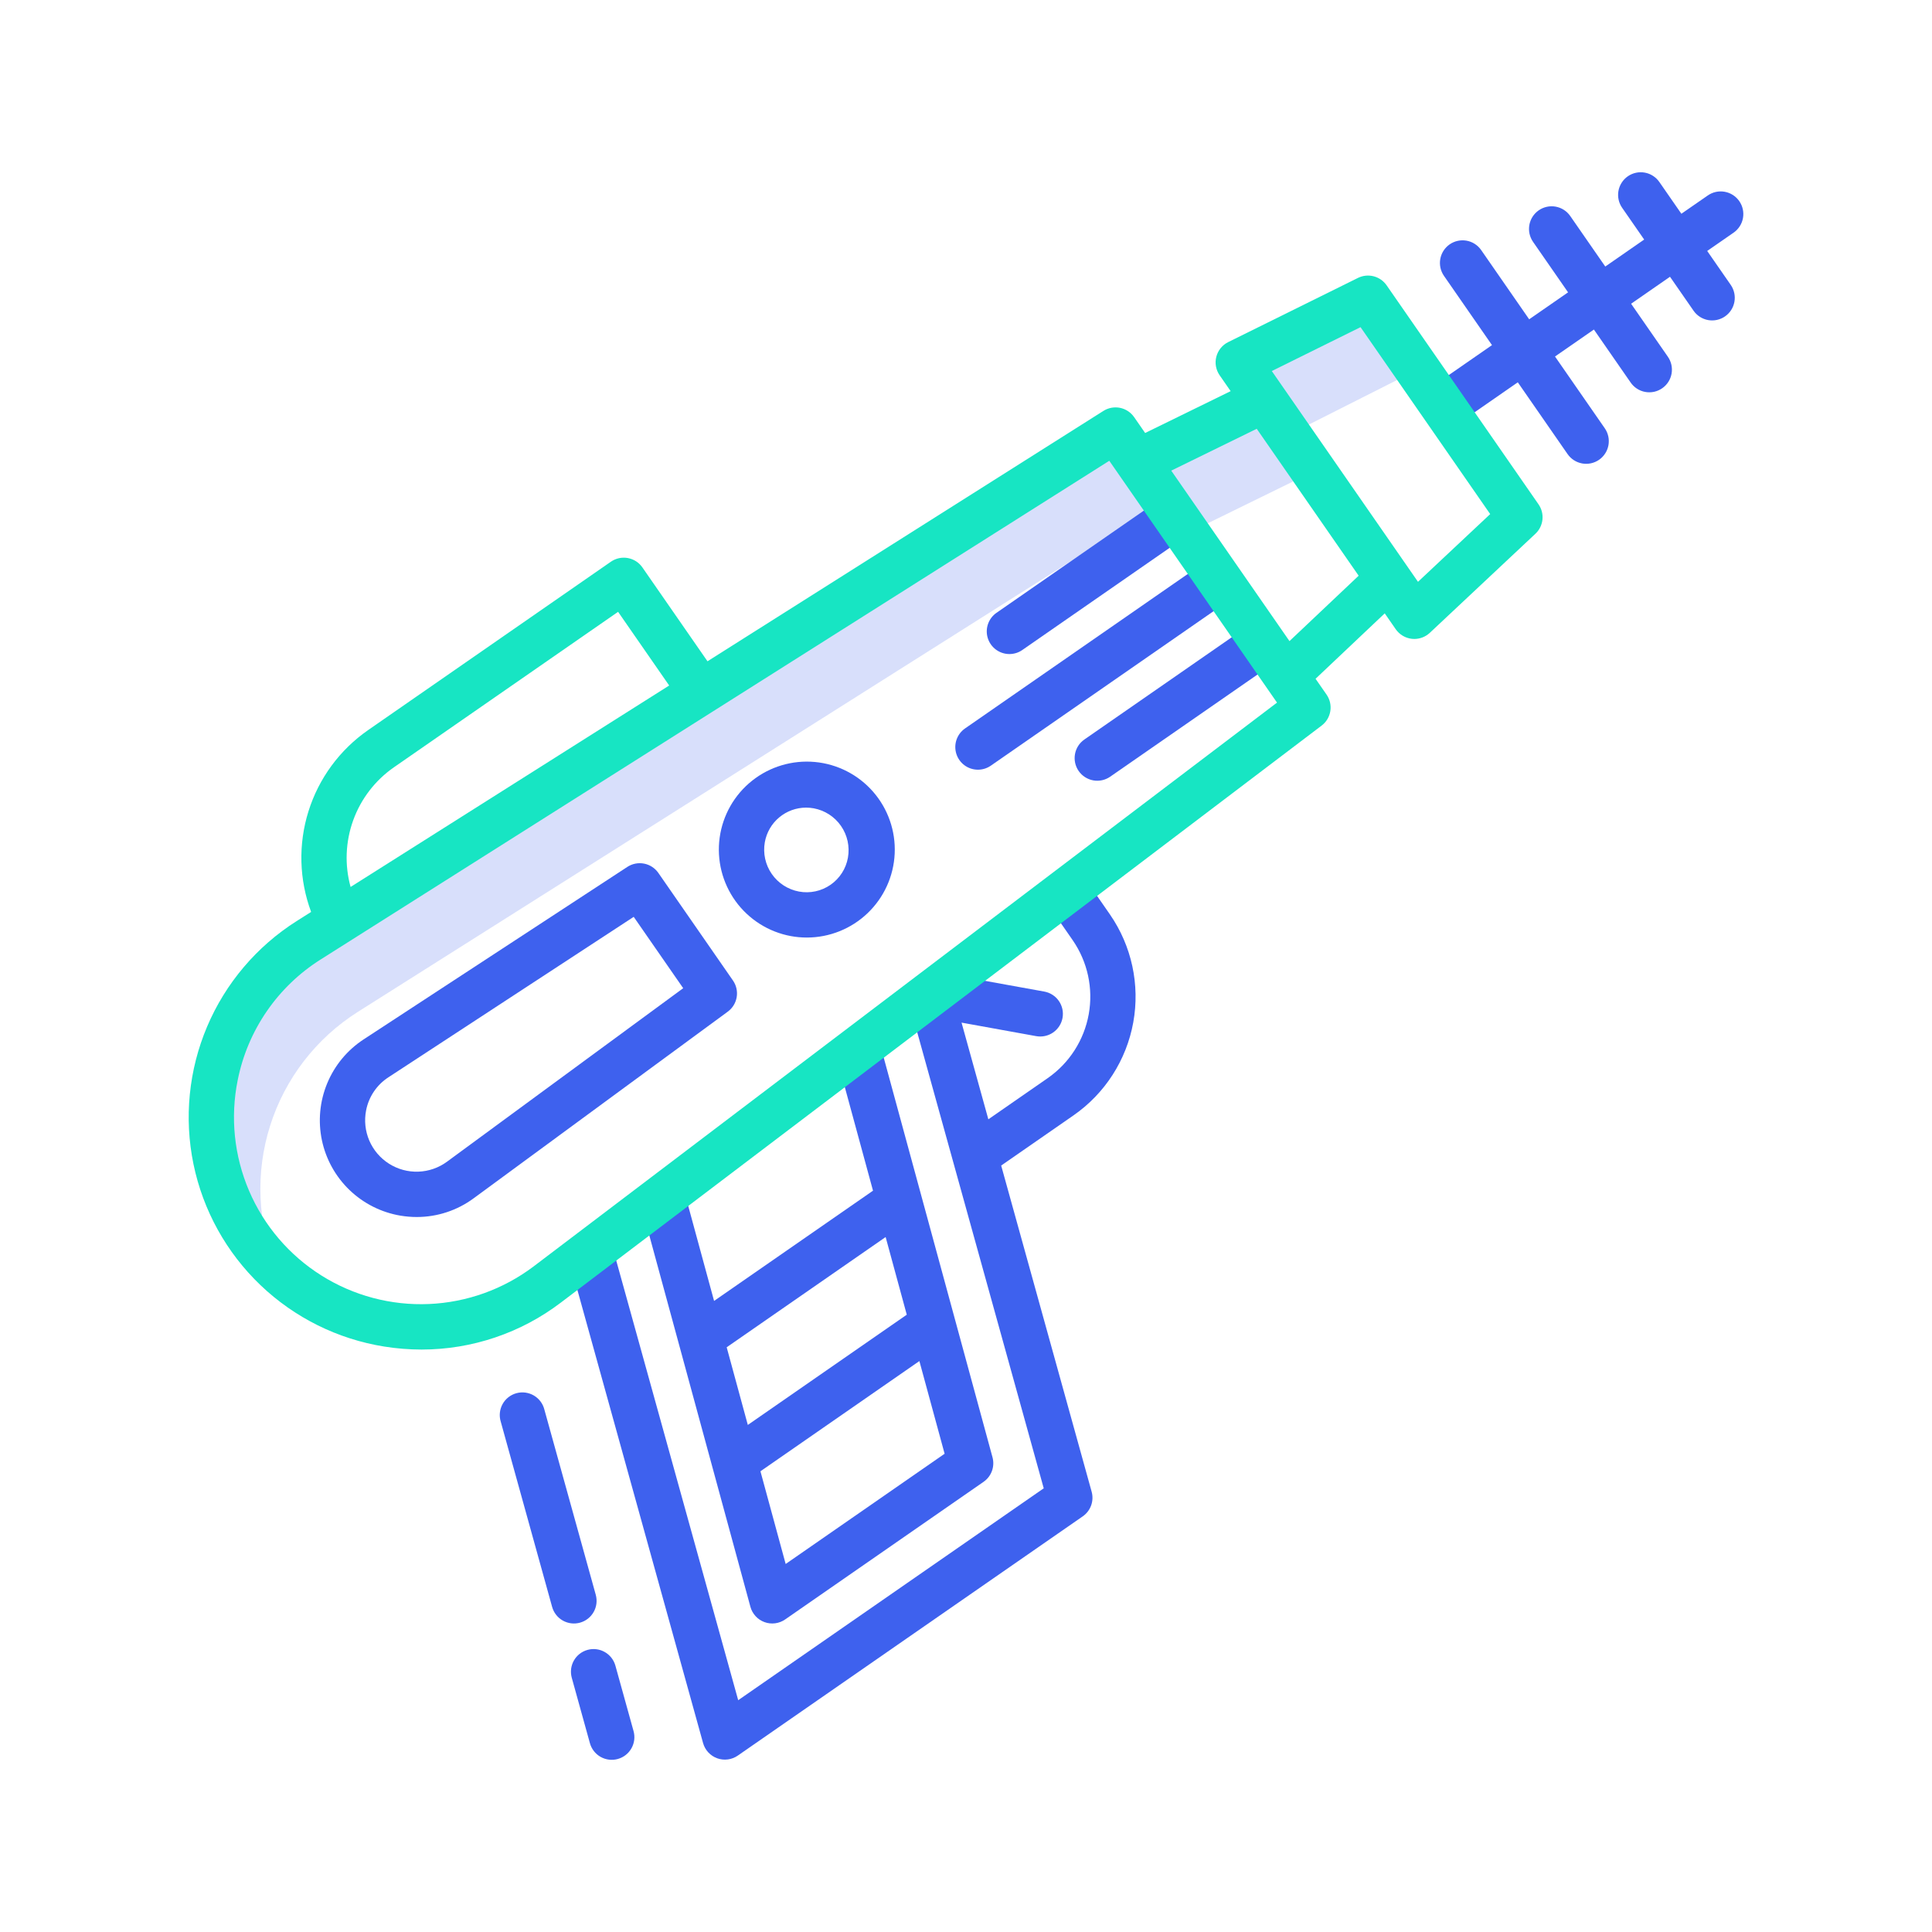
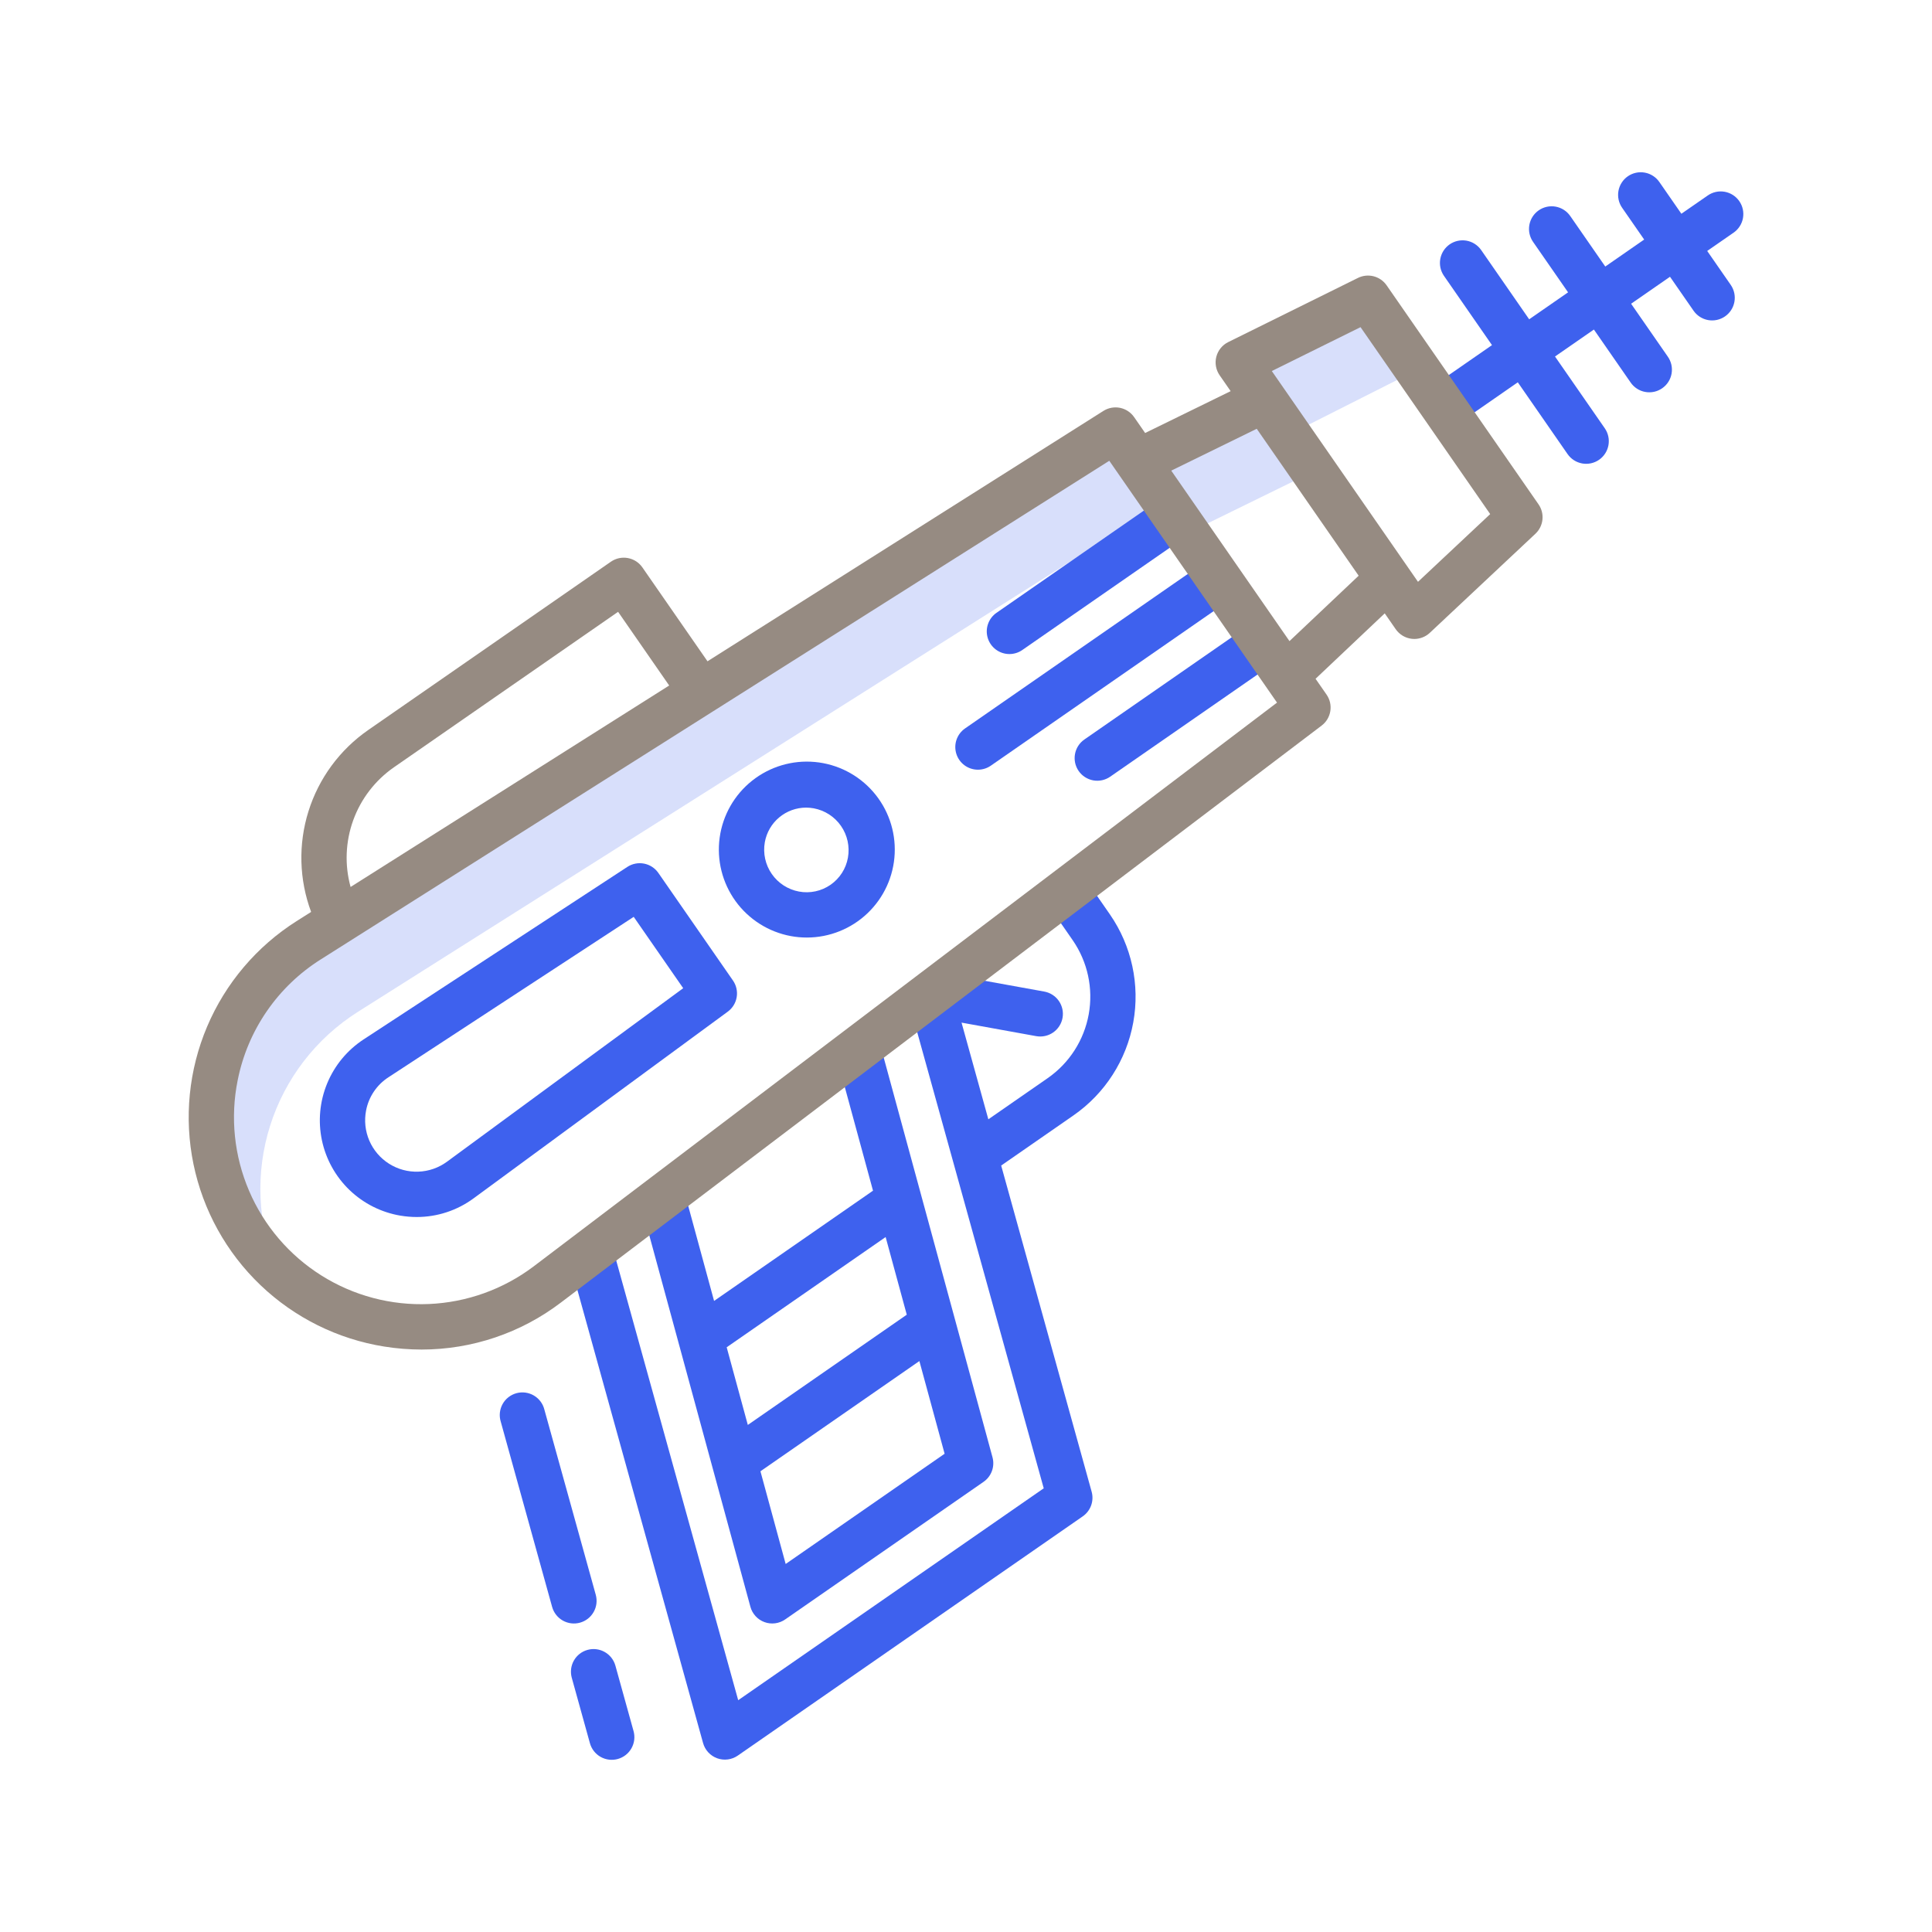
<svg xmlns="http://www.w3.org/2000/svg" viewBox="0 0 144 144" fill="none">
  <path d="M105.62 27.571L101.964 22.227L92.292 27.012L94.23 29.805L85.66 34.004L83.146 32.052L23.003 70.082C21.001 71.354 19.315 73.064 18.072 75.085C16.829 77.105 16.062 79.381 15.829 81.741C15.597 84.101 15.904 86.484 16.728 88.708C17.553 90.931 18.872 92.939 20.587 94.577C19.186 91.18 19.026 87.398 20.136 83.896C21.247 80.393 23.557 77.394 26.66 75.426L86.845 37.387L88.487 39.754L97.886 35.148L96.019 32.42L105.62 27.571Z" fill="#3E61EE" fill-opacity="0.2" />
-   <path d="M29.859 90.609C30.257 90.675 30.66 90.709 31.064 90.709C32.593 90.709 34.082 90.218 35.311 89.309L54.243 75.403C54.598 75.143 54.836 74.755 54.909 74.321C54.981 73.888 54.881 73.443 54.631 73.082L49.07 65.063C48.819 64.702 48.438 64.453 48.006 64.369C47.575 64.285 47.127 64.373 46.76 64.613L27.1 77.472C25.887 78.266 24.941 79.407 24.387 80.747C23.832 82.087 23.695 83.563 23.992 84.982C24.29 86.401 25.009 87.697 26.055 88.701C27.102 89.705 28.426 90.37 29.856 90.609L29.859 90.609ZM27.286 82.768C27.382 82.265 27.579 81.787 27.865 81.362C28.151 80.937 28.519 80.574 28.949 80.296L47.233 68.336L50.922 73.655L33.313 86.589C32.692 87.045 31.947 87.303 31.177 87.329C30.406 87.356 29.646 87.149 28.995 86.736C28.344 86.324 27.832 85.724 27.527 85.016C27.223 84.308 27.138 83.525 27.286 82.768V82.768Z" fill="#3E61EE" />
-   <path d="M58.947 69.771C59.339 69.843 59.737 69.879 60.136 69.879C61.823 69.879 63.445 69.229 64.665 68.063C65.885 66.898 66.609 65.307 66.685 63.621C66.762 61.936 66.186 60.285 65.078 59.014C63.969 57.742 62.412 56.947 60.732 56.793C59.052 56.64 57.377 57.14 56.056 58.19C54.736 59.239 53.87 60.758 53.64 62.429C53.41 64.101 53.834 65.796 54.822 67.164C55.811 68.531 57.288 69.465 58.947 69.771V69.771ZM57.005 62.775C57.134 62.053 57.511 61.399 58.073 60.928C58.635 60.456 59.344 60.197 60.078 60.195C60.27 60.195 60.461 60.213 60.65 60.247C61.475 60.4 62.206 60.871 62.683 61.56C63.161 62.249 63.347 63.099 63.2 63.924C63.129 64.33 62.977 64.718 62.754 65.065C62.532 65.412 62.243 65.712 61.904 65.947C61.565 66.182 61.183 66.348 60.78 66.434C60.377 66.521 59.961 66.527 59.556 66.452C58.731 66.3 58 65.828 57.523 65.139C57.045 64.451 56.859 63.601 57.005 62.775V62.775Z" fill="#3E61EE" />
-   <path d="M129.637 14.993C129.382 14.625 128.991 14.373 128.551 14.294C128.11 14.214 127.656 14.313 127.289 14.568L125.32 15.932L123.685 13.575C123.559 13.391 123.399 13.233 123.212 13.112C123.026 12.99 122.817 12.907 122.598 12.867C122.379 12.826 122.154 12.829 121.936 12.876C121.719 12.923 121.512 13.012 121.329 13.139C121.146 13.266 120.99 13.428 120.87 13.616C120.75 13.803 120.668 14.013 120.629 14.232C120.591 14.451 120.595 14.676 120.644 14.893C120.692 15.111 120.783 15.316 120.912 15.498L122.547 17.855L119.648 19.866L117.037 16.101C116.782 15.733 116.392 15.482 115.951 15.402C115.511 15.323 115.057 15.421 114.689 15.676C114.321 15.931 114.07 16.322 113.99 16.762C113.91 17.203 114.009 17.657 114.264 18.025L116.875 21.789L113.976 23.799L110.391 18.628C110.134 18.264 109.744 18.016 109.306 17.938C108.867 17.861 108.416 17.96 108.05 18.213C107.684 18.467 107.433 18.855 107.352 19.293C107.271 19.731 107.367 20.183 107.618 20.551L111.204 25.723L106.604 28.913L108.527 31.686L113.128 28.495L116.837 33.844C117.092 34.212 117.483 34.463 117.923 34.543C118.364 34.623 118.818 34.524 119.186 34.269C119.553 34.014 119.805 33.623 119.884 33.183C119.964 32.742 119.866 32.288 119.61 31.92L115.901 26.572L118.8 24.562L121.534 28.504C121.659 28.688 121.82 28.845 122.007 28.967C122.193 29.088 122.402 29.172 122.621 29.212C122.84 29.253 123.065 29.249 123.283 29.203C123.5 29.156 123.707 29.066 123.89 28.939C124.073 28.812 124.229 28.651 124.349 28.463C124.469 28.276 124.551 28.066 124.59 27.847C124.628 27.628 124.623 27.403 124.575 27.185C124.526 26.968 124.435 26.762 124.307 26.58L121.573 22.639L124.472 20.628L126.23 23.163C126.486 23.529 126.876 23.778 127.315 23.857C127.755 23.935 128.207 23.837 128.574 23.582C128.941 23.328 129.192 22.939 129.272 22.5C129.353 22.061 129.256 21.608 129.003 21.24L127.245 18.705L129.212 17.341C129.58 17.086 129.831 16.695 129.911 16.255C129.99 15.814 129.892 15.36 129.637 14.993V14.993Z" fill="#3E61EE" />
+   <path d="M29.859 90.609C30.257 90.675 30.66 90.709 31.064 90.709C32.593 90.709 34.082 90.218 35.311 89.309L54.243 75.403C54.598 75.143 54.836 74.755 54.909 74.321C54.981 73.888 54.881 73.443 54.631 73.082L49.07 65.063C48.819 64.702 48.438 64.453 48.006 64.369C47.575 64.285 47.127 64.373 46.76 64.613L27.1 77.472C25.887 78.266 24.941 79.407 24.387 80.747C23.832 82.087 23.695 83.563 23.992 84.982C24.29 86.401 25.009 87.697 26.055 88.701C27.102 89.705 28.426 90.37 29.856 90.609L29.859 90.609ZM27.286 82.768C27.382 82.265 27.579 81.787 27.865 81.362C28.151 80.937 28.519 80.574 28.949 80.296L47.233 68.336L50.922 73.655L33.313 86.589C32.692 87.045 31.947 87.303 31.177 87.329C30.406 87.356 29.646 87.149 28.995 86.736C28.344 86.324 27.832 85.724 27.527 85.016C27.223 84.308 27.138 83.525 27.286 82.768Z" fill="#3E61EE" />
+   <path d="M58.947 69.771C59.339 69.843 59.737 69.879 60.136 69.879C61.823 69.879 63.445 69.229 64.665 68.063C65.885 66.898 66.609 65.307 66.685 63.621C66.762 61.936 66.186 60.285 65.078 59.014C63.969 57.742 62.412 56.947 60.732 56.793C59.052 56.64 57.377 57.14 56.056 58.19C54.736 59.239 53.87 60.758 53.64 62.429C53.41 64.101 53.834 65.796 54.822 67.164C55.811 68.531 57.288 69.465 58.947 69.771ZM57.005 62.775C57.134 62.053 57.511 61.399 58.073 60.928C58.635 60.456 59.344 60.197 60.078 60.195C60.27 60.195 60.461 60.213 60.65 60.247C61.475 60.4 62.206 60.871 62.683 61.56C63.161 62.249 63.347 63.099 63.2 63.924C63.129 64.33 62.977 64.718 62.754 65.065C62.532 65.412 62.243 65.712 61.904 65.947C61.565 66.182 61.183 66.348 60.78 66.434C60.377 66.521 59.961 66.527 59.556 66.452C58.731 66.3 58 65.828 57.523 65.139C57.045 64.451 56.859 63.601 57.005 62.775Z" fill="#3E61EE" />
+   <path d="M129.637 14.993C129.382 14.625 128.991 14.373 128.551 14.294C128.11 14.214 127.656 14.313 127.289 14.568L125.32 15.932L123.685 13.575C123.559 13.391 123.399 13.233 123.212 13.112C123.026 12.99 122.817 12.907 122.598 12.867C122.379 12.826 122.154 12.829 121.936 12.876C121.719 12.923 121.512 13.012 121.329 13.139C121.146 13.266 120.99 13.428 120.87 13.616C120.75 13.803 120.668 14.013 120.629 14.232C120.591 14.451 120.595 14.676 120.644 14.893C120.692 15.111 120.783 15.316 120.912 15.498L122.547 17.855L119.648 19.866L117.037 16.101C116.782 15.733 116.392 15.482 115.951 15.402C115.511 15.323 115.057 15.421 114.689 15.676C114.321 15.931 114.07 16.322 113.99 16.762C113.91 17.203 114.009 17.657 114.264 18.025L116.875 21.789L113.976 23.799L110.391 18.628C110.134 18.264 109.744 18.016 109.306 17.938C108.867 17.861 108.416 17.96 108.05 18.213C107.684 18.467 107.433 18.855 107.352 19.293C107.271 19.731 107.367 20.183 107.618 20.551L111.204 25.723L106.604 28.913L108.527 31.686L113.128 28.495L116.837 33.844C117.092 34.212 117.483 34.463 117.923 34.543C118.364 34.623 118.818 34.524 119.186 34.269C119.553 34.014 119.805 33.623 119.884 33.183C119.964 32.742 119.866 32.288 119.61 31.92L115.901 26.572L118.8 24.562L121.534 28.504C121.659 28.688 121.82 28.845 122.007 28.967C122.193 29.088 122.402 29.172 122.621 29.212C122.84 29.253 123.065 29.249 123.283 29.203C123.5 29.156 123.707 29.066 123.89 28.939C124.073 28.812 124.229 28.651 124.349 28.463C124.469 28.276 124.551 28.066 124.59 27.847C124.628 27.628 124.623 27.403 124.575 27.185C124.526 26.968 124.435 26.762 124.307 26.58L121.573 22.639L124.472 20.628L126.23 23.163C126.486 23.529 126.876 23.778 127.315 23.857C127.755 23.935 128.207 23.837 128.574 23.582C128.941 23.328 129.192 22.939 129.272 22.5C129.353 22.061 129.256 21.608 129.003 21.24L127.245 18.705L129.212 17.341C129.58 17.086 129.831 16.695 129.911 16.255C129.99 15.814 129.892 15.36 129.637 14.993Z" fill="#3E61EE" />
  <path d="M72.891 57.369C73.234 57.369 73.569 57.264 73.851 57.068L91.388 44.905C91.751 44.648 91.998 44.258 92.074 43.82C92.151 43.383 92.052 42.932 91.799 42.567C91.546 42.202 91.159 41.951 90.722 41.87C90.285 41.788 89.834 41.882 89.466 42.132L71.928 54.294C71.633 54.499 71.41 54.793 71.293 55.134C71.177 55.474 71.172 55.842 71.279 56.186C71.387 56.529 71.601 56.829 71.891 57.042C72.181 57.255 72.531 57.369 72.891 57.369H72.891Z" fill="#3E61EE" />
  <path d="M75.237 48.749C75.581 48.749 75.916 48.644 76.197 48.448L88.114 40.183C88.299 40.058 88.457 39.898 88.58 39.711C88.703 39.524 88.787 39.315 88.828 39.096C88.869 38.876 88.866 38.65 88.82 38.432C88.773 38.214 88.683 38.007 88.556 37.823C88.429 37.639 88.266 37.483 88.078 37.363C87.89 37.242 87.68 37.161 87.46 37.122C87.24 37.084 87.014 37.09 86.796 37.139C86.578 37.188 86.373 37.281 86.191 37.41L74.274 45.675C73.978 45.88 73.756 46.174 73.639 46.514C73.522 46.855 73.517 47.223 73.625 47.566C73.733 47.91 73.947 48.21 74.237 48.422C74.527 48.635 74.877 48.75 75.237 48.749V48.749Z" fill="#3E61EE" />
-   <path d="M80.398 57.466C80.524 57.648 80.685 57.804 80.871 57.923C81.058 58.043 81.266 58.125 81.484 58.165C81.702 58.204 81.926 58.2 82.142 58.153C82.359 58.106 82.564 58.017 82.746 57.891L94.663 49.627C95.03 49.371 95.282 48.981 95.361 48.54C95.441 48.1 95.343 47.646 95.088 47.278C94.832 46.91 94.442 46.659 94.001 46.579C93.561 46.499 93.107 46.598 92.739 46.853L80.823 55.118C80.64 55.244 80.485 55.405 80.365 55.591C80.245 55.778 80.163 55.986 80.124 56.204C80.084 56.422 80.088 56.646 80.135 56.862C80.182 57.079 80.271 57.284 80.398 57.466V57.466Z" fill="#3E61EE" />
+   <path d="M80.398 57.466C80.524 57.648 80.685 57.804 80.871 57.923C81.058 58.043 81.266 58.125 81.484 58.165C81.702 58.204 81.926 58.2 82.142 58.153C82.359 58.106 82.564 58.017 82.746 57.891L94.663 49.627C95.03 49.371 95.282 48.981 95.361 48.54C95.441 48.1 95.343 47.646 95.088 47.278C94.832 46.91 94.442 46.659 94.001 46.579C93.561 46.499 93.107 46.598 92.739 46.853L80.823 55.118C80.64 55.244 80.485 55.405 80.365 55.591C80.245 55.778 80.163 55.986 80.124 56.204C80.084 56.422 80.088 56.646 80.135 56.862C80.182 57.079 80.271 57.284 80.398 57.466Z" fill="#3E61EE" />
  <path d="M51.003 88.805L47.746 89.691L55.931 119.761C56.001 120.021 56.134 120.261 56.317 120.46C56.499 120.659 56.727 120.811 56.981 120.903C57.235 120.996 57.507 121.026 57.775 120.991C58.043 120.957 58.299 120.858 58.52 120.704L73.309 110.447C73.596 110.248 73.813 109.966 73.933 109.638C74.052 109.31 74.067 108.954 73.975 108.617L65.583 77.783L62.326 78.669L65.069 88.747L53.223 96.963L51.003 88.805ZM58.559 116.57L56.679 109.661L68.525 101.445L70.406 108.354L58.559 116.57ZM66.01 92.202L67.585 97.99L55.738 106.206L54.163 100.418L66.01 92.202Z" fill="#3E61EE" />
-   <path d="M82.726 68.154L80.887 65.503L78.114 67.427L79.952 70.076C81.066 71.687 81.496 73.674 81.147 75.601C80.798 77.529 79.699 79.239 78.091 80.357L73.666 83.426L71.668 76.22L77.234 77.228C77.675 77.307 78.129 77.209 78.496 76.954C78.864 76.698 79.116 76.308 79.195 75.867C79.275 75.427 79.176 74.973 78.921 74.605C78.666 74.237 78.275 73.986 77.835 73.906L69.849 72.461L67.736 74.673L77.794 110.93L55.021 126.723L45.627 92.861L42.375 93.763L52.403 129.916C52.475 130.176 52.608 130.414 52.791 130.612C52.974 130.809 53.202 130.96 53.455 131.052C53.708 131.144 53.98 131.173 54.247 131.138C54.514 131.104 54.769 131.005 54.99 130.852L80.7 113.021C80.988 112.821 81.207 112.537 81.326 112.208C81.445 111.878 81.458 111.52 81.365 111.183L74.622 86.873L80.015 83.132C82.358 81.503 83.959 79.011 84.467 76.203C84.976 73.395 84.349 70.501 82.726 68.154V68.154Z" fill="#3E61EE" />
+   <path d="M82.726 68.154L80.887 65.503L78.114 67.427L79.952 70.076C81.066 71.687 81.496 73.674 81.147 75.601C80.798 77.529 79.699 79.239 78.091 80.357L73.666 83.426L71.668 76.22L77.234 77.228C77.675 77.307 78.129 77.209 78.496 76.954C78.864 76.698 79.116 76.308 79.195 75.867C79.275 75.427 79.176 74.973 78.921 74.605C78.666 74.237 78.275 73.986 77.835 73.906L69.849 72.461L67.736 74.673L77.794 110.93L55.021 126.723L45.627 92.861L42.375 93.763L52.403 129.916C52.475 130.176 52.608 130.414 52.791 130.612C52.974 130.809 53.202 130.96 53.455 131.052C53.708 131.144 53.98 131.173 54.247 131.138C54.514 131.104 54.769 131.005 54.99 130.852L80.7 113.021C80.988 112.821 81.207 112.537 81.326 112.208C81.445 111.878 81.458 111.52 81.365 111.183L74.622 86.873L80.015 83.132C82.358 81.503 83.959 79.011 84.467 76.203C84.976 73.395 84.349 70.501 82.726 68.154Z" fill="#3E61EE" />
  <path d="M40.573 105.056C40.518 104.838 40.42 104.633 40.285 104.454C40.149 104.274 39.979 104.123 39.785 104.01C39.59 103.897 39.375 103.824 39.152 103.795C38.929 103.766 38.702 103.783 38.485 103.843C38.269 103.903 38.066 104.006 37.89 104.145C37.713 104.285 37.566 104.458 37.458 104.655C37.349 104.853 37.282 105.069 37.258 105.293C37.235 105.517 37.256 105.743 37.322 105.958L41.152 119.769C41.272 120.2 41.558 120.567 41.947 120.787C42.337 121.007 42.798 121.064 43.229 120.944C43.661 120.825 44.027 120.539 44.247 120.149C44.468 119.76 44.524 119.299 44.405 118.867L40.573 105.056Z" fill="#3E61EE" />
-   <path d="M42.612 125.035L43.965 129.915C44.023 130.13 44.123 130.332 44.259 130.509C44.395 130.685 44.564 130.833 44.758 130.944C44.951 131.054 45.165 131.126 45.386 131.153C45.607 131.181 45.832 131.164 46.047 131.105C46.261 131.045 46.462 130.944 46.638 130.806C46.813 130.669 46.959 130.497 47.068 130.303C47.177 130.108 47.246 129.894 47.272 129.673C47.297 129.451 47.279 129.227 47.218 129.013L45.864 124.133C45.741 123.706 45.455 123.344 45.066 123.127C44.678 122.909 44.22 122.854 43.791 122.973C43.362 123.092 42.998 123.375 42.777 123.761C42.556 124.148 42.497 124.605 42.612 125.035V125.035Z" fill="#3E61EE" />
-   <path d="M28.641 100.365C29.561 100.513 30.492 100.587 31.424 100.588C35.178 100.587 38.828 99.355 41.814 97.079L98.509 54.079C98.856 53.816 99.087 53.429 99.155 52.999C99.223 52.57 99.123 52.13 98.875 51.773L98.054 50.592L103.21 45.716L104.029 46.898C104.168 47.097 104.347 47.264 104.556 47.388C104.765 47.512 104.997 47.589 105.239 47.614C105.298 47.62 105.357 47.624 105.416 47.624C105.845 47.623 106.257 47.46 106.57 47.167L114.441 39.783C114.736 39.507 114.922 39.133 114.965 38.73C115.008 38.327 114.904 37.922 114.673 37.59L103.35 21.265C103.119 20.933 102.777 20.694 102.385 20.593C101.993 20.492 101.578 20.535 101.215 20.714L91.544 25.498C91.327 25.605 91.135 25.758 90.982 25.947C90.829 26.135 90.719 26.354 90.658 26.589C90.597 26.824 90.588 27.069 90.631 27.308C90.674 27.547 90.767 27.773 90.906 27.973L91.725 29.154L85.352 32.273L84.532 31.091C84.284 30.733 83.907 30.485 83.481 30.398C83.055 30.312 82.611 30.393 82.243 30.626L52.732 49.288L47.88 42.292C47.754 42.11 47.593 41.954 47.407 41.834C47.22 41.715 47.012 41.633 46.794 41.593C46.576 41.554 46.352 41.557 46.136 41.604C45.919 41.651 45.714 41.741 45.532 41.867L27.437 54.417C25.325 55.884 23.761 58.012 22.992 60.466C22.223 62.92 22.292 65.559 23.189 67.97L22.1 68.658C19.133 70.541 16.809 73.282 15.437 76.517C14.066 79.753 13.711 83.329 14.421 86.771C15.132 90.212 16.872 93.356 19.412 95.784C21.952 98.213 25.171 99.811 28.641 100.365V100.365ZM101.407 24.384L111.07 38.317L105.689 43.365L94.793 27.655L101.407 24.384ZM93.67 31.959L101.266 42.91L96.11 47.784L87.298 35.078L93.67 31.959ZM29.36 57.19L46.069 45.602L49.877 51.094L26.131 66.109C25.68 64.471 25.749 62.733 26.327 61.136C26.905 59.538 27.965 58.16 29.36 57.19V57.19ZM17.716 80.512C18.082 78.669 18.819 76.921 19.884 75.373C20.948 73.825 22.317 72.51 23.907 71.509L82.68 34.343L95.181 52.369L39.777 94.388C37.52 96.094 34.798 97.072 31.972 97.194C29.145 97.315 26.349 96.573 23.955 95.067C21.56 93.561 19.681 91.362 18.566 88.761C17.452 86.161 17.155 83.284 17.716 80.511L17.716 80.512Z" fill="#17E5C3" />
+   <path d="M42.612 125.035L43.965 129.915C44.023 130.13 44.123 130.332 44.259 130.509C44.395 130.685 44.564 130.833 44.758 130.944C44.951 131.054 45.165 131.126 45.386 131.153C45.607 131.181 45.832 131.164 46.047 131.105C46.261 131.045 46.462 130.944 46.638 130.806C46.813 130.669 46.959 130.497 47.068 130.303C47.177 130.108 47.246 129.894 47.272 129.673C47.297 129.451 47.279 129.227 47.218 129.013L45.864 124.133C45.741 123.706 45.455 123.344 45.066 123.127C44.678 122.909 44.22 122.854 43.791 122.973C43.362 123.092 42.998 123.375 42.777 123.761C42.556 124.148 42.497 124.605 42.612 125.035Z" fill="#3E61EE" />
+   <path d="M28.641 100.365C29.561 100.513 30.492 100.587 31.424 100.588C35.178 100.587 38.828 99.355 41.814 97.079L98.509 54.079C98.856 53.816 99.087 53.429 99.155 52.999C99.223 52.57 99.123 52.13 98.875 51.773L98.054 50.592L103.21 45.716L104.029 46.898C104.168 47.097 104.347 47.264 104.556 47.388C104.765 47.512 104.997 47.589 105.239 47.614C105.298 47.62 105.357 47.624 105.416 47.624C105.845 47.623 106.257 47.46 106.57 47.167L114.441 39.783C114.736 39.507 114.922 39.133 114.965 38.73C115.008 38.327 114.904 37.922 114.673 37.59L103.35 21.265C103.119 20.933 102.777 20.694 102.385 20.593C101.993 20.492 101.578 20.535 101.215 20.714L91.544 25.498C91.327 25.605 91.135 25.758 90.982 25.947C90.829 26.135 90.719 26.354 90.658 26.589C90.597 26.824 90.588 27.069 90.631 27.308C90.674 27.547 90.767 27.773 90.906 27.973L91.725 29.154L85.352 32.273L84.532 31.091C84.284 30.733 83.907 30.485 83.481 30.398C83.055 30.312 82.611 30.393 82.243 30.626L52.732 49.288L47.88 42.292C47.754 42.11 47.593 41.954 47.407 41.834C47.22 41.715 47.012 41.633 46.794 41.593C46.576 41.554 46.352 41.557 46.136 41.604C45.919 41.651 45.714 41.741 45.532 41.867L27.437 54.417C25.325 55.884 23.761 58.012 22.992 60.466C22.223 62.92 22.292 65.559 23.189 67.97L22.1 68.658C19.133 70.541 16.809 73.282 15.437 76.517C14.066 79.753 13.711 83.329 14.421 86.771C15.132 90.212 16.872 93.356 19.412 95.784C21.952 98.213 25.171 99.811 28.641 100.365ZM101.407 24.384L111.07 38.317L105.689 43.365L94.793 27.655L101.407 24.384ZM93.67 31.959L101.266 42.91L96.11 47.784L87.298 35.078L93.67 31.959ZM29.36 57.19L46.069 45.602L49.877 51.094L26.131 66.109C25.68 64.471 25.749 62.733 26.327 61.136C26.905 59.538 27.965 58.16 29.36 57.19ZM17.716 80.512C18.082 78.669 18.819 76.921 19.884 75.373C20.948 73.825 22.317 72.51 23.907 71.509L82.68 34.343L95.181 52.369L39.777 94.388C37.52 96.094 34.798 97.072 31.972 97.194C29.145 97.315 26.349 96.573 23.955 95.067C21.56 93.561 19.681 91.362 18.566 88.761C17.452 86.161 17.155 83.284 17.716 80.511L17.716 80.512Z" fill="#968B82" />
</svg>
